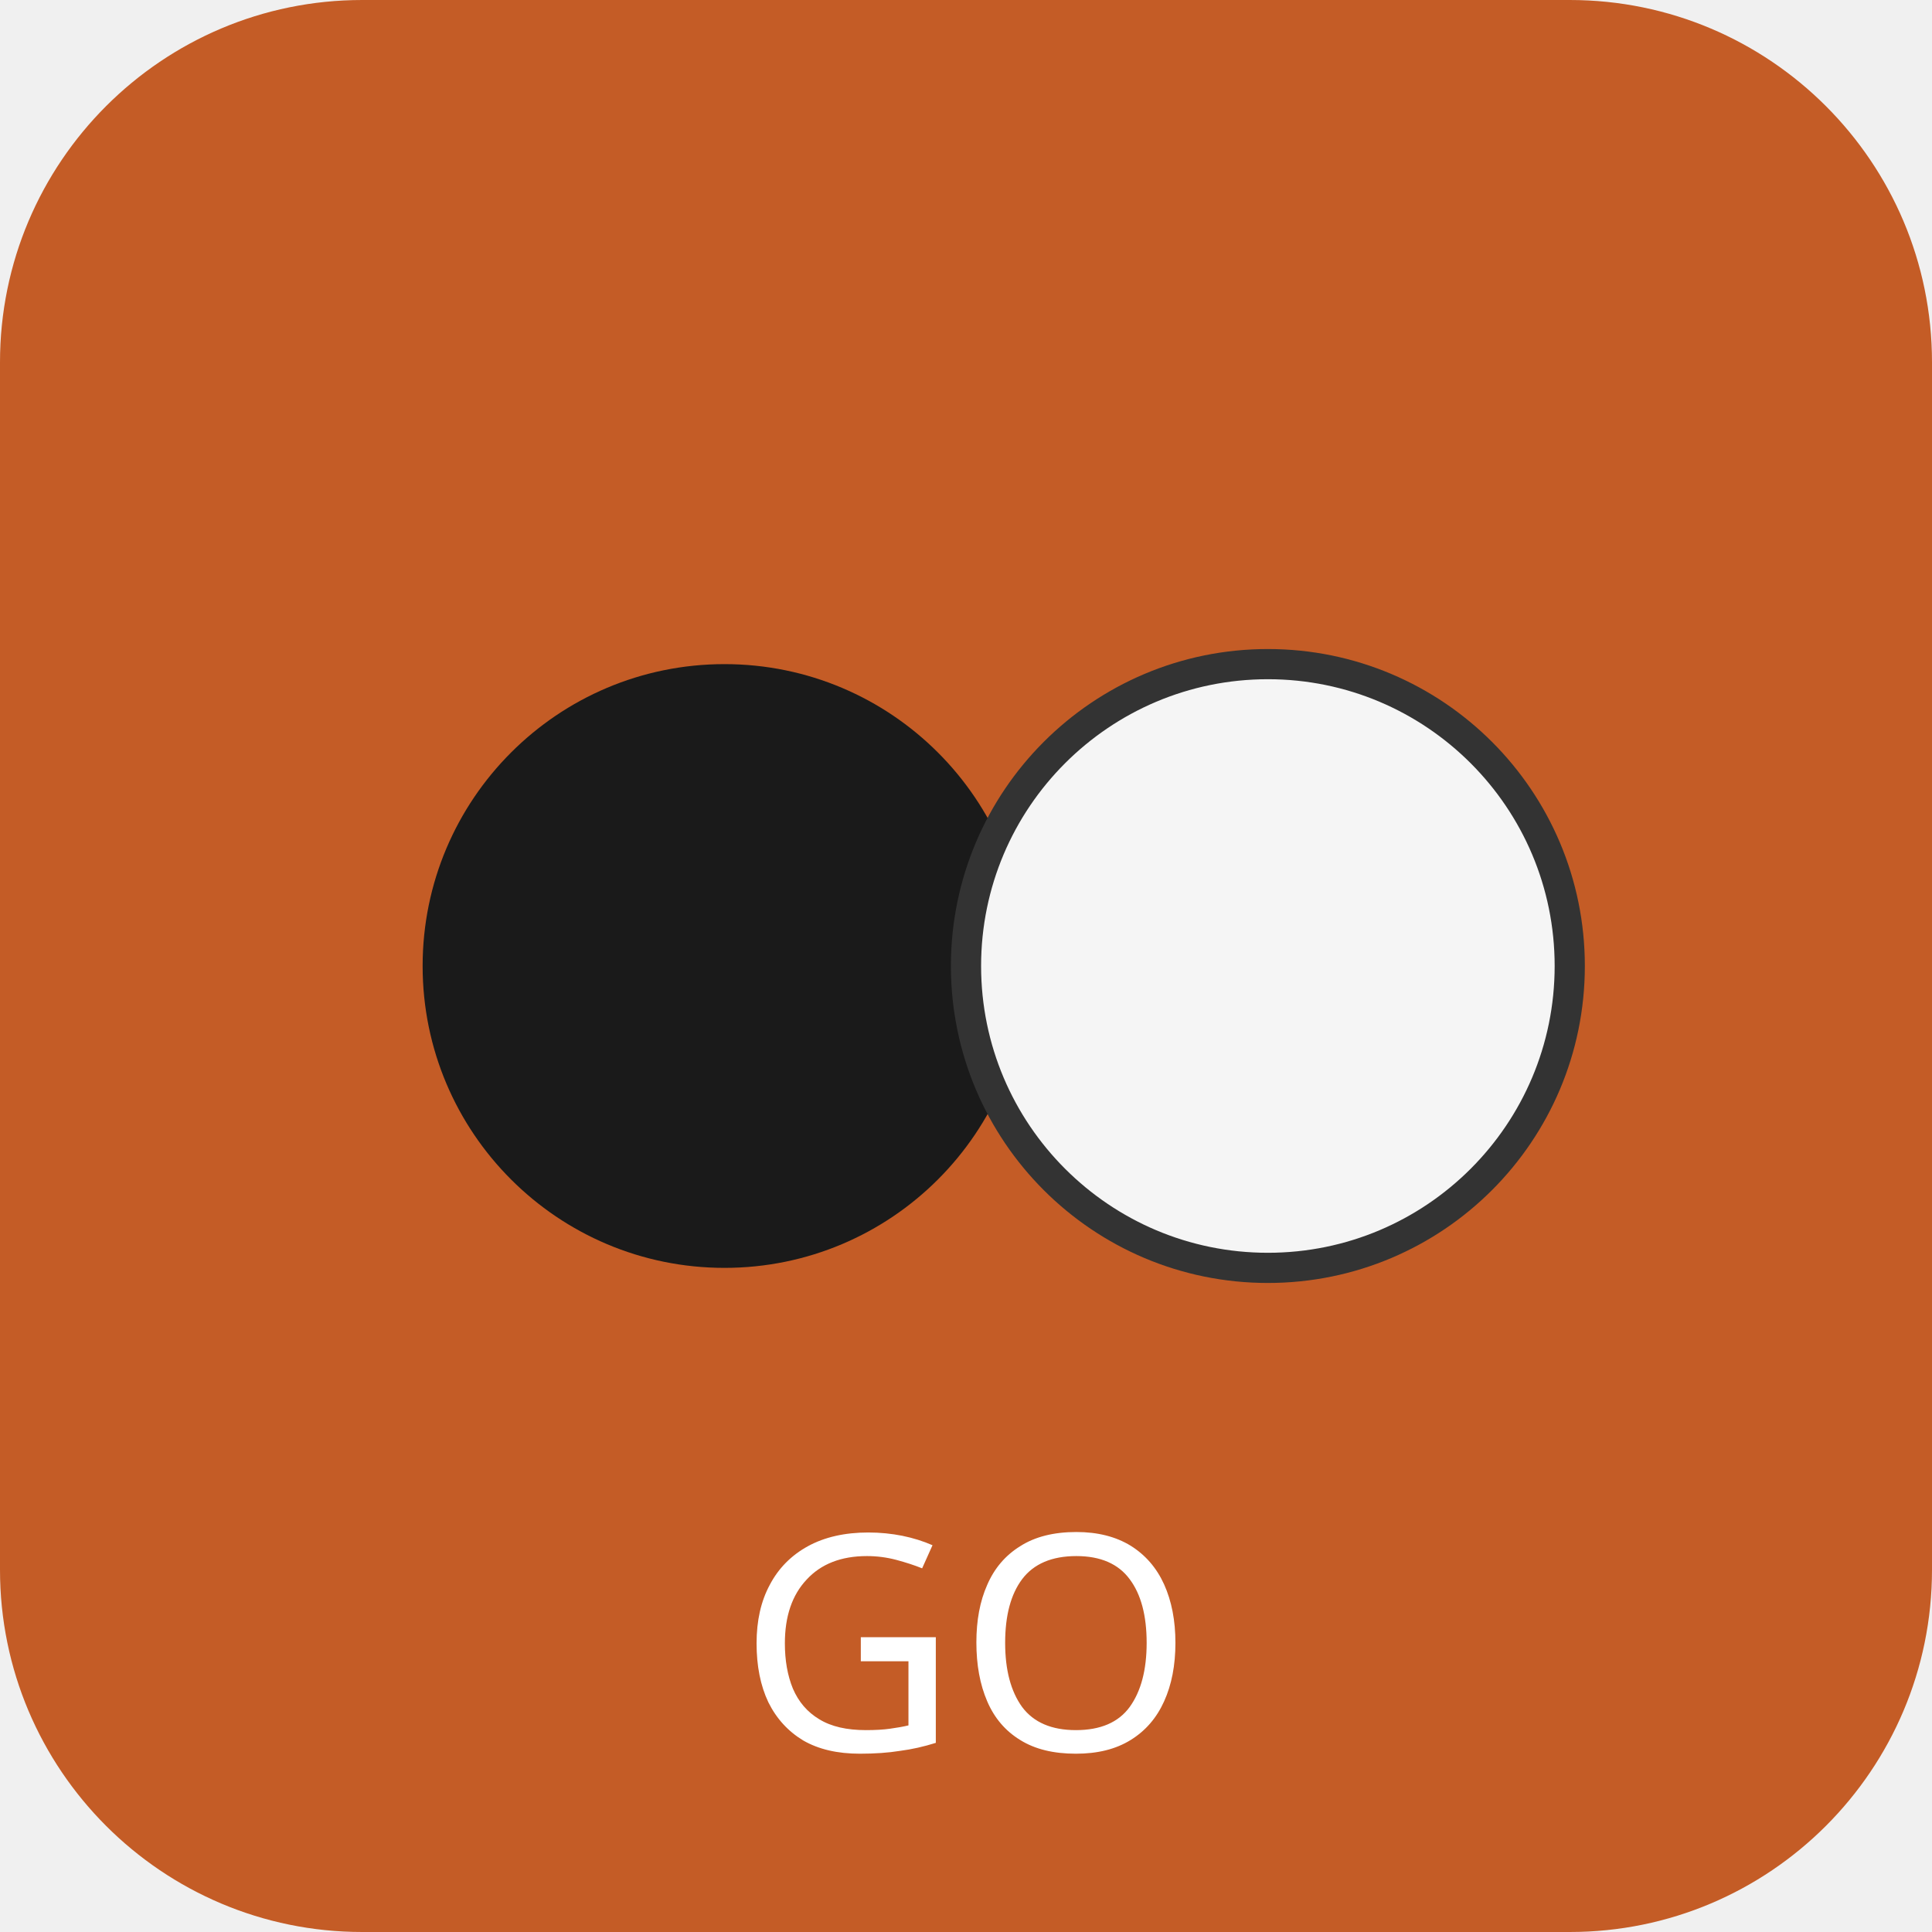
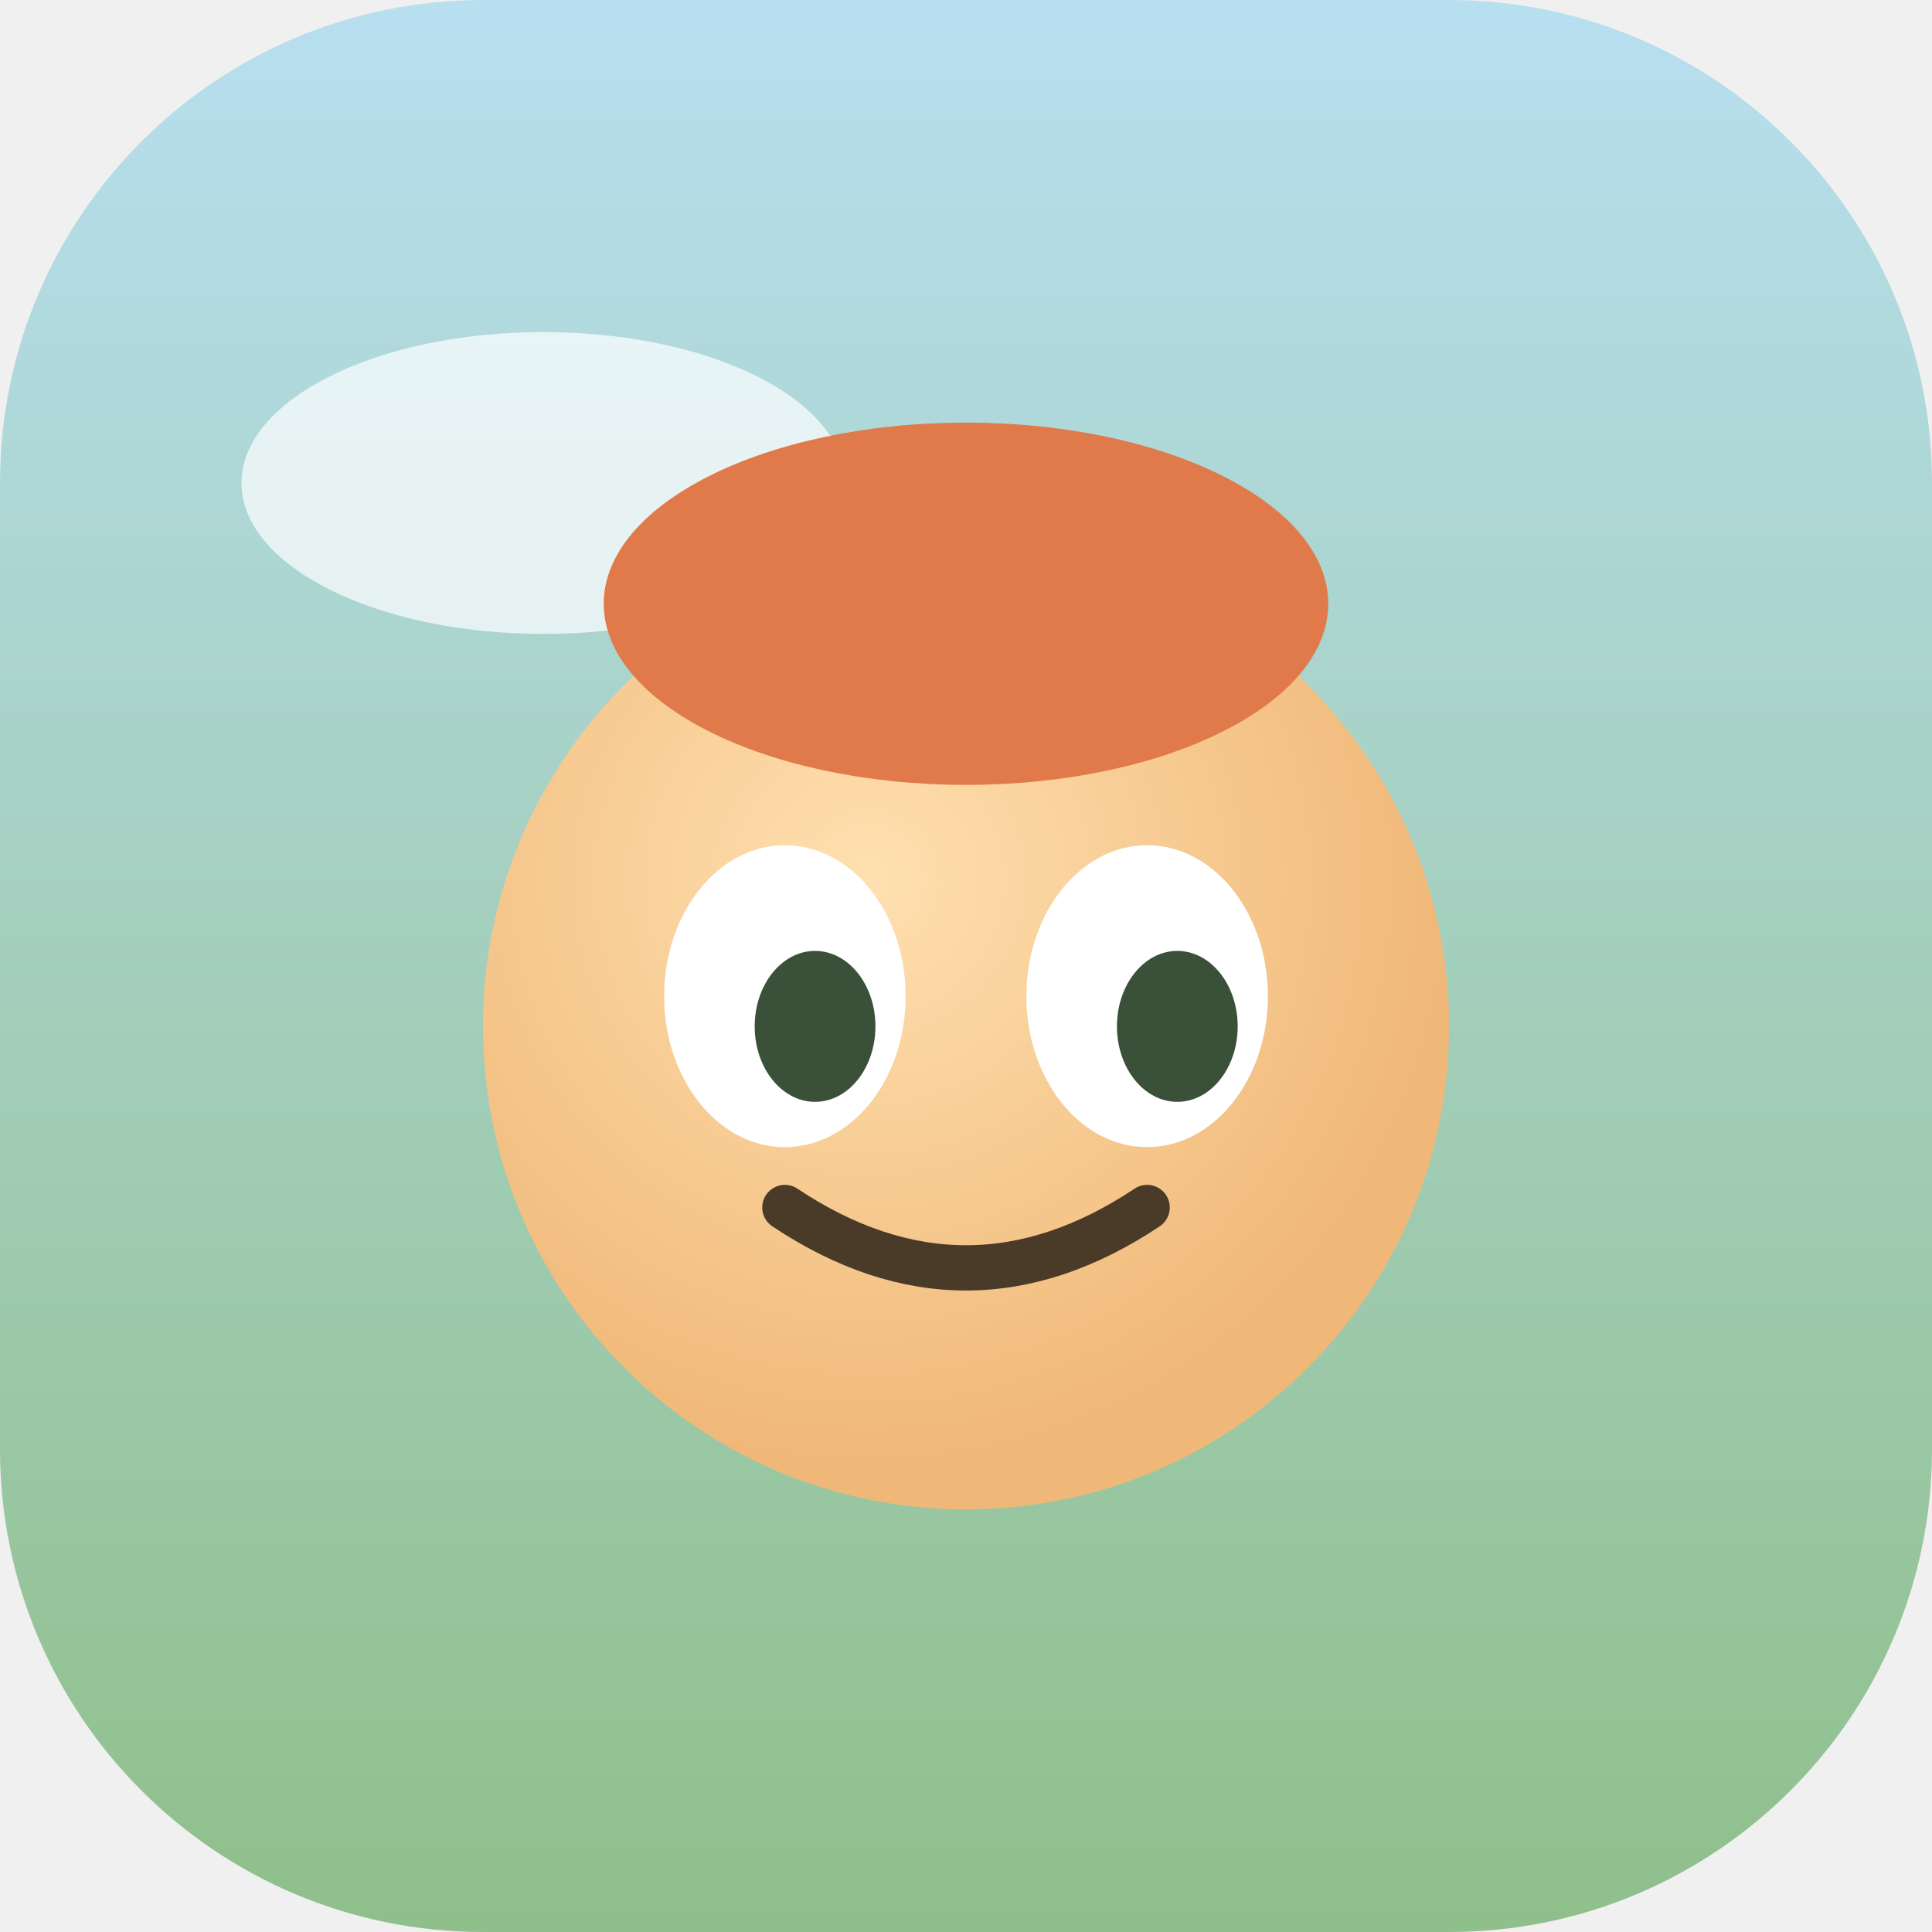
<svg xmlns="http://www.w3.org/2000/svg" viewBox="0 0 64 64">
-   <rect width="64" height="64" rx="12" fill="#c45c26" />
-   <circle cx="24" cy="32" r="10" fill="#1a1a1a" />
-   <circle cx="42" cy="32" r="10" fill="#f5f5f5" stroke="#333" stroke-width="1" />
-   <text x="32" y="58" text-anchor="middle" font-size="10" fill="#fff" font-family="sans-serif">GO</text>
+   <defs>
+     <linearGradient id="g" x1="0" y1="0" x2="0" y2="1">
+       <stop offset="0%" stop-color="#b8dff0" />
+       <stop offset="100%" stop-color="#8fbf8a" />
+     </linearGradient>
+     <radialGradient id="s" cx="40%" cy="35%" r="60%">
+       <stop offset="0%" stop-color="#ffe0b0" />
+       <stop offset="100%" stop-color="#f0b878" />
+     </radialGradient>
+   </defs>
+   <rect width="64" height="64" rx="16" fill="url(#g)" />
+   <ellipse cx="18" cy="16" rx="10" ry="5" fill="#fff" opacity="0.7" />
+   <circle cx="32" cy="34" r="16" fill="url(#s)" />
+   <ellipse cx="32" cy="20" rx="12" ry="6" fill="#e07a4a" />
+   <ellipse cx="26" cy="33" rx="4" ry="5" fill="#fff" />
+   <ellipse cx="38" cy="33" rx="4" ry="5" fill="#fff" />
+   <ellipse cx="27" cy="34" rx="2" ry="2.5" fill="#3a5038" />
+   <ellipse cx="39" cy="34" rx="2" ry="2.5" fill="#3a5038" />
+   <path d="M26 40 Q32 44 38 40" fill="none" stroke="#4a3a28" stroke-width="1.5" stroke-linecap="round" />
</svg>
